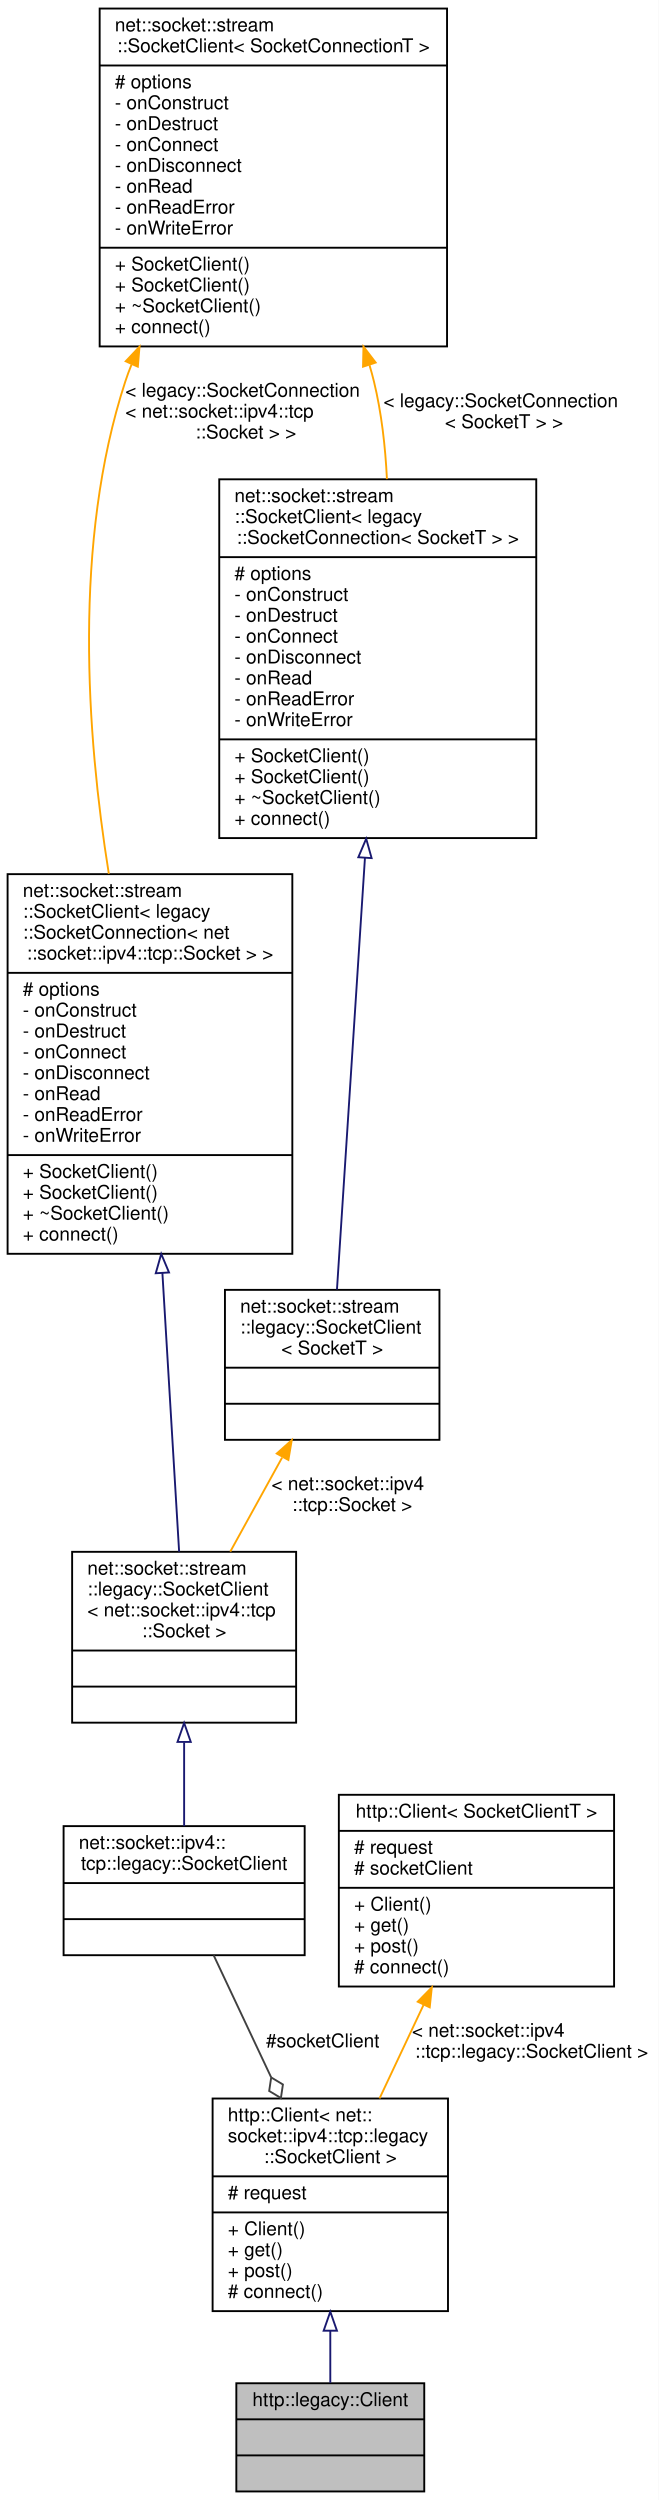
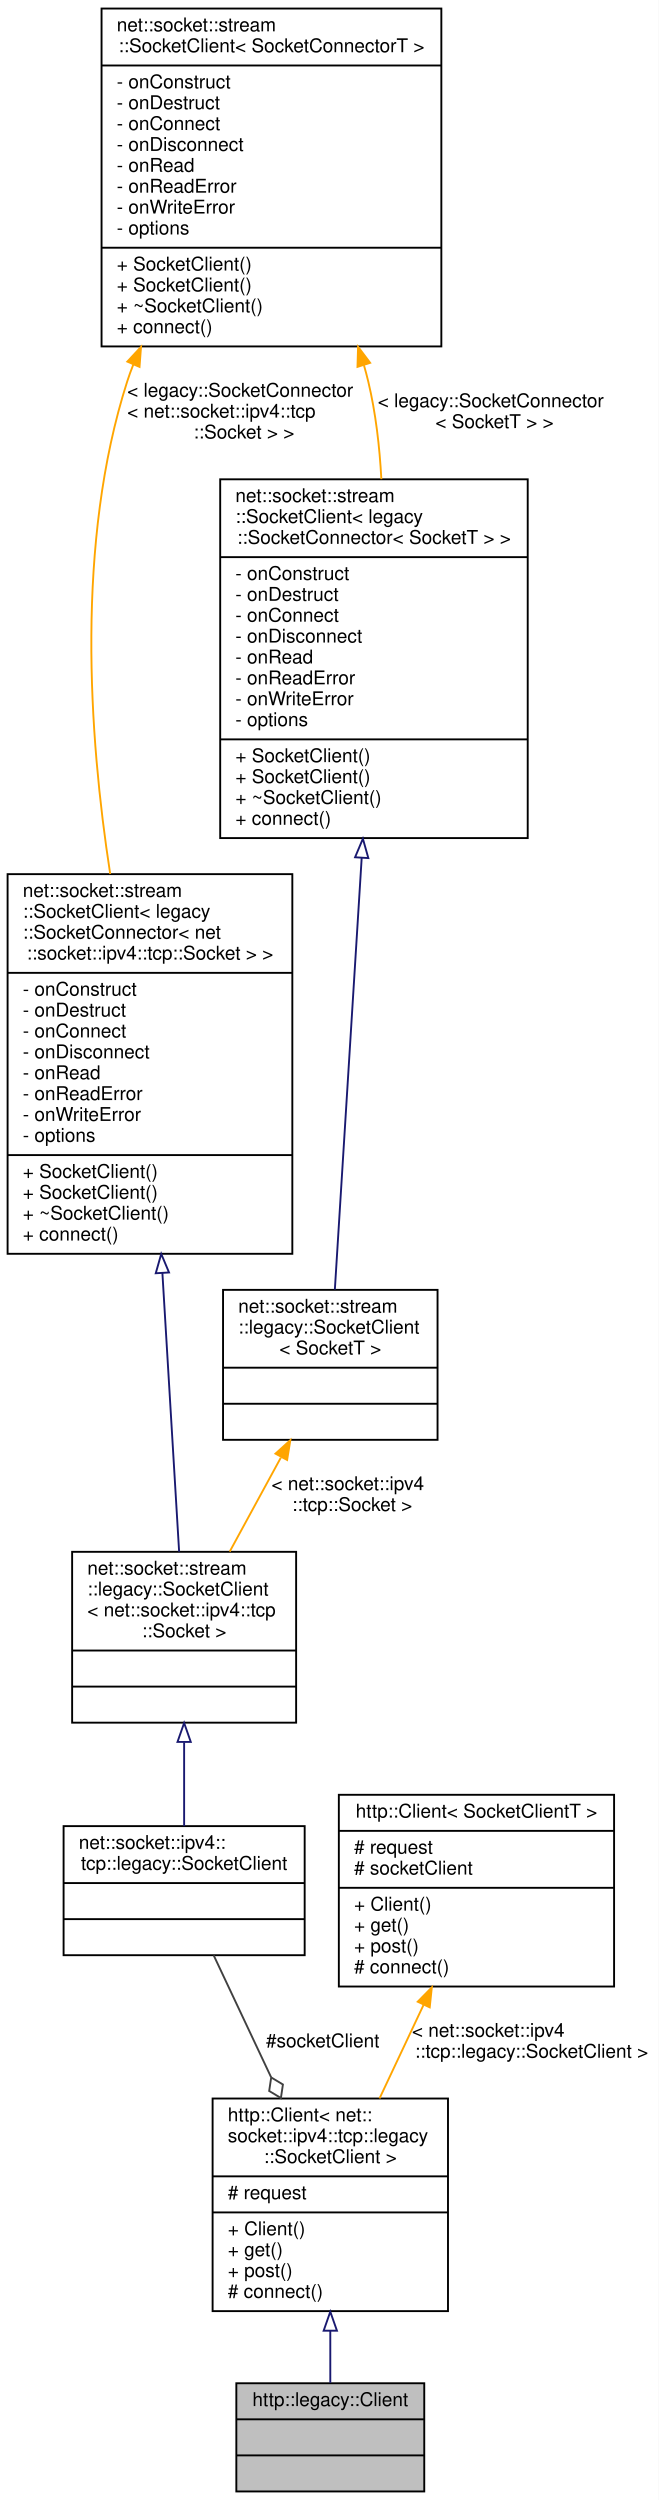
<svg xmlns="http://www.w3.org/2000/svg" xmlns:xlink="http://www.w3.org/1999/xlink" width="347pt" height="1317pt" viewBox="0.00 0.00 347.00 1317.00">
  <g id="graph0" class="graph" transform="scale(1 1) rotate(0) translate(4 1313)">
    <polygon fill="white" stroke="transparent" points="-4,4 -4,-1313 343,-1313 343,4 -4,4" />
    <g id="node1" class="node">
      <g id="a_node1">
        <a xlink:title=" ">
          <polygon fill="#bfbfbf" stroke="black" points="120.5,-0.5 120.5,-57.5 219.5,-57.5 219.5,-0.5 120.5,-0.5" />
          <text text-anchor="middle" x="170" y="-45.5" font-family="Helvetica,sans-Serif" font-size="10.00">http::legacy::Client</text>
          <polyline fill="none" stroke="black" points="120.5,-38.5 219.5,-38.5 " />
          <text text-anchor="middle" x="170" y="-26.5" font-family="Helvetica,sans-Serif" font-size="10.00"> </text>
          <polyline fill="none" stroke="black" points="120.5,-19.5 219.5,-19.5 " />
          <text text-anchor="middle" x="170" y="-7.5" font-family="Helvetica,sans-Serif" font-size="10.00"> </text>
        </a>
      </g>
    </g>
    <g id="node2" class="node">
      <g id="a_node2">
        <a xlink:href="classhttp_1_1_client.html" target="_top" xlink:title=" ">
          <polygon fill="white" stroke="black" points="108,-95.5 108,-207.5 232,-207.5 232,-95.5 108,-95.5" />
          <text text-anchor="start" x="116" y="-195.5" font-family="Helvetica,sans-Serif" font-size="10.00">http::Client&lt; net::</text>
          <text text-anchor="start" x="116" y="-184.5" font-family="Helvetica,sans-Serif" font-size="10.00">socket::ipv4::tcp::legacy</text>
          <text text-anchor="middle" x="170" y="-173.5" font-family="Helvetica,sans-Serif" font-size="10.00">::SocketClient &gt;</text>
          <polyline fill="none" stroke="black" points="108,-166.5 232,-166.5 " />
          <text text-anchor="start" x="116" y="-154.5" font-family="Helvetica,sans-Serif" font-size="10.00"># request</text>
          <polyline fill="none" stroke="black" points="108,-147.5 232,-147.5 " />
          <text text-anchor="start" x="116" y="-135.5" font-family="Helvetica,sans-Serif" font-size="10.00">+ Client()</text>
          <text text-anchor="start" x="116" y="-124.5" font-family="Helvetica,sans-Serif" font-size="10.00">+ get()</text>
          <text text-anchor="start" x="116" y="-113.5" font-family="Helvetica,sans-Serif" font-size="10.00">+ post()</text>
          <text text-anchor="start" x="116" y="-102.5" font-family="Helvetica,sans-Serif" font-size="10.00"># connect()</text>
        </a>
      </g>
    </g>
    <g id="edge1" class="edge">
      <path fill="none" stroke="midnightblue" d="M170,-85.12C170,-75.48 170,-66.01 170,-57.72" />
      <polygon fill="none" stroke="midnightblue" points="166.5,-85.19 170,-95.19 173.5,-85.19 166.5,-85.19" />
    </g>
    <g id="node3" class="node">
      <g id="a_node3">
        <a xlink:href="classnet_1_1socket_1_1ipv4_1_1tcp_1_1legacy_1_1_socket_client.html" target="_top" xlink:title=" ">
          <polygon fill="white" stroke="black" points="29.5,-283 29.5,-351 156.5,-351 156.5,-283 29.5,-283" />
          <text text-anchor="start" x="37.5" y="-339" font-family="Helvetica,sans-Serif" font-size="10.00">net::socket::ipv4::</text>
          <text text-anchor="middle" x="93" y="-328" font-family="Helvetica,sans-Serif" font-size="10.00">tcp::legacy::SocketClient</text>
          <polyline fill="none" stroke="black" points="29.5,-321 156.5,-321 " />
          <text text-anchor="middle" x="93" y="-309" font-family="Helvetica,sans-Serif" font-size="10.00"> </text>
          <polyline fill="none" stroke="black" points="29.5,-302 156.5,-302 " />
          <text text-anchor="middle" x="93" y="-290" font-family="Helvetica,sans-Serif" font-size="10.00"> </text>
        </a>
      </g>
    </g>
    <g id="edge2" class="edge">
      <path fill="none" stroke="#404040" d="M108.58,-282.91C117.27,-264.47 128.4,-240.84 138.79,-218.77" />
      <polygon fill="none" stroke="#404040" points="138.87,-218.61 137.8,-211.47 143.98,-207.75 145.04,-214.88 138.87,-218.61" />
      <text text-anchor="middle" x="166" y="-234.5" font-family="Helvetica,sans-Serif" font-size="10.00"> #socketClient</text>
    </g>
    <g id="node4" class="node">
      <g id="a_node4">
        <a xlink:href="classnet_1_1socket_1_1stream_1_1legacy_1_1_socket_client.html" target="_top" xlink:title=" ">
          <polygon fill="white" stroke="black" points="34,-405.5 34,-495.5 152,-495.5 152,-405.5 34,-405.5" />
          <text text-anchor="start" x="42" y="-483.5" font-family="Helvetica,sans-Serif" font-size="10.00">net::socket::stream</text>
          <text text-anchor="start" x="42" y="-472.5" font-family="Helvetica,sans-Serif" font-size="10.00">::legacy::SocketClient</text>
          <text text-anchor="start" x="42" y="-461.5" font-family="Helvetica,sans-Serif" font-size="10.00">&lt; net::socket::ipv4::tcp</text>
          <text text-anchor="middle" x="93" y="-450.5" font-family="Helvetica,sans-Serif" font-size="10.00">::Socket &gt;</text>
          <polyline fill="none" stroke="black" points="34,-443.5 152,-443.5 " />
          <text text-anchor="middle" x="93" y="-431.5" font-family="Helvetica,sans-Serif" font-size="10.00"> </text>
          <polyline fill="none" stroke="black" points="34,-424.5 152,-424.5 " />
          <text text-anchor="middle" x="93" y="-412.5" font-family="Helvetica,sans-Serif" font-size="10.00"> </text>
        </a>
      </g>
    </g>
    <g id="edge3" class="edge">
      <path fill="none" stroke="midnightblue" d="M93,-395.15C93,-380.17 93,-364.38 93,-351.01" />
      <polygon fill="none" stroke="midnightblue" points="89.5,-395.35 93,-405.35 96.5,-395.35 89.5,-395.35" />
    </g>
    <g id="node5" class="node">
      <g id="a_node5">
        <a xlink:href="classnet_1_1socket_1_1stream_1_1_socket_client.html" target="_top" xlink:title=" ">
          <polygon fill="white" stroke="black" points="0,-652.5 0,-852.5 150,-852.5 150,-652.5 0,-652.5" />
          <text text-anchor="start" x="8" y="-840.5" font-family="Helvetica,sans-Serif" font-size="10.00">net::socket::stream</text>
          <text text-anchor="start" x="8" y="-829.5" font-family="Helvetica,sans-Serif" font-size="10.00">::SocketClient&lt; legacy</text>
-           <text text-anchor="start" x="8" y="-818.5" font-family="Helvetica,sans-Serif" font-size="10.00">::SocketConnection&lt; net</text>
+           <text text-anchor="start" x="8" y="-818.5" font-family="Helvetica,sans-Serif" font-size="10.00">::SocketConnector&lt; net</text>
          <text text-anchor="middle" x="75" y="-807.5" font-family="Helvetica,sans-Serif" font-size="10.00">::socket::ipv4::tcp::Socket &gt; &gt;</text>
          <polyline fill="none" stroke="black" points="0,-800.5 150,-800.5 " />
-           <text text-anchor="start" x="8" y="-788.5" font-family="Helvetica,sans-Serif" font-size="10.00"># options</text>
-           <text text-anchor="start" x="8" y="-777.5" font-family="Helvetica,sans-Serif" font-size="10.00">- onConstruct</text>
-           <text text-anchor="start" x="8" y="-766.5" font-family="Helvetica,sans-Serif" font-size="10.00">- onDestruct</text>
-           <text text-anchor="start" x="8" y="-755.5" font-family="Helvetica,sans-Serif" font-size="10.00">- onConnect</text>
-           <text text-anchor="start" x="8" y="-744.5" font-family="Helvetica,sans-Serif" font-size="10.00">- onDisconnect</text>
-           <text text-anchor="start" x="8" y="-733.5" font-family="Helvetica,sans-Serif" font-size="10.00">- onRead</text>
-           <text text-anchor="start" x="8" y="-722.5" font-family="Helvetica,sans-Serif" font-size="10.00">- onReadError</text>
-           <text text-anchor="start" x="8" y="-711.5" font-family="Helvetica,sans-Serif" font-size="10.00">- onWriteError</text>
+           <text text-anchor="start" x="8" y="-788.5" font-family="Helvetica,sans-Serif" font-size="10.00">- onConstruct</text>
+           <text text-anchor="start" x="8" y="-777.5" font-family="Helvetica,sans-Serif" font-size="10.00">- onDestruct</text>
+           <text text-anchor="start" x="8" y="-766.5" font-family="Helvetica,sans-Serif" font-size="10.00">- onConnect</text>
+           <text text-anchor="start" x="8" y="-755.5" font-family="Helvetica,sans-Serif" font-size="10.00">- onDisconnect</text>
+           <text text-anchor="start" x="8" y="-744.5" font-family="Helvetica,sans-Serif" font-size="10.00">- onRead</text>
+           <text text-anchor="start" x="8" y="-733.5" font-family="Helvetica,sans-Serif" font-size="10.00">- onReadError</text>
+           <text text-anchor="start" x="8" y="-722.5" font-family="Helvetica,sans-Serif" font-size="10.00">- onWriteError</text>
+           <text text-anchor="start" x="8" y="-711.5" font-family="Helvetica,sans-Serif" font-size="10.00">- options</text>
          <polyline fill="none" stroke="black" points="0,-704.5 150,-704.5 " />
          <text text-anchor="start" x="8" y="-692.5" font-family="Helvetica,sans-Serif" font-size="10.00">+ SocketClient()</text>
          <text text-anchor="start" x="8" y="-681.5" font-family="Helvetica,sans-Serif" font-size="10.00">+ SocketClient()</text>
          <text text-anchor="start" x="8" y="-670.5" font-family="Helvetica,sans-Serif" font-size="10.00">+ ~SocketClient()</text>
          <text text-anchor="start" x="8" y="-659.5" font-family="Helvetica,sans-Serif" font-size="10.00">+ connect()</text>
        </a>
      </g>
    </g>
    <g id="edge4" class="edge">
      <path fill="none" stroke="midnightblue" d="M81.55,-642.38C84.59,-591.6 88.05,-534.06 90.36,-495.55" />
      <polygon fill="none" stroke="midnightblue" points="78.05,-642.25 80.94,-652.44 85.04,-642.66 78.05,-642.25" />
    </g>
    <g id="node6" class="node">
      <g id="a_node6">
        <a xlink:href="classnet_1_1socket_1_1stream_1_1_socket_client.html" target="_top" xlink:title=" ">
-           <polygon fill="white" stroke="black" points="48.5,-1130.5 48.5,-1308.5 231.5,-1308.5 231.5,-1130.5 48.5,-1130.5" />
-           <text text-anchor="start" x="56.5" y="-1296.5" font-family="Helvetica,sans-Serif" font-size="10.00">net::socket::stream</text>
-           <text text-anchor="middle" x="140" y="-1285.5" font-family="Helvetica,sans-Serif" font-size="10.00">::SocketClient&lt; SocketConnectionT &gt;</text>
-           <polyline fill="none" stroke="black" points="48.5,-1278.5 231.5,-1278.5 " />
-           <text text-anchor="start" x="56.5" y="-1266.5" font-family="Helvetica,sans-Serif" font-size="10.00"># options</text>
-           <text text-anchor="start" x="56.5" y="-1255.5" font-family="Helvetica,sans-Serif" font-size="10.00">- onConstruct</text>
-           <text text-anchor="start" x="56.5" y="-1244.5" font-family="Helvetica,sans-Serif" font-size="10.00">- onDestruct</text>
-           <text text-anchor="start" x="56.5" y="-1233.5" font-family="Helvetica,sans-Serif" font-size="10.00">- onConnect</text>
-           <text text-anchor="start" x="56.5" y="-1222.5" font-family="Helvetica,sans-Serif" font-size="10.00">- onDisconnect</text>
-           <text text-anchor="start" x="56.5" y="-1211.5" font-family="Helvetica,sans-Serif" font-size="10.00">- onRead</text>
-           <text text-anchor="start" x="56.5" y="-1200.5" font-family="Helvetica,sans-Serif" font-size="10.00">- onReadError</text>
-           <text text-anchor="start" x="56.5" y="-1189.5" font-family="Helvetica,sans-Serif" font-size="10.00">- onWriteError</text>
-           <polyline fill="none" stroke="black" points="48.5,-1182.5 231.5,-1182.5 " />
-           <text text-anchor="start" x="56.5" y="-1170.5" font-family="Helvetica,sans-Serif" font-size="10.00">+ SocketClient()</text>
-           <text text-anchor="start" x="56.5" y="-1159.5" font-family="Helvetica,sans-Serif" font-size="10.00">+ SocketClient()</text>
-           <text text-anchor="start" x="56.5" y="-1148.5" font-family="Helvetica,sans-Serif" font-size="10.00">+ ~SocketClient()</text>
-           <text text-anchor="start" x="56.5" y="-1137.5" font-family="Helvetica,sans-Serif" font-size="10.00">+ connect()</text>
+           <polygon fill="white" stroke="black" points="49.5,-1130.5 49.5,-1308.5 228.5,-1308.5 228.5,-1130.5 49.5,-1130.5" />
+           <text text-anchor="start" x="57.5" y="-1296.5" font-family="Helvetica,sans-Serif" font-size="10.00">net::socket::stream</text>
+           <text text-anchor="middle" x="139" y="-1285.5" font-family="Helvetica,sans-Serif" font-size="10.00">::SocketClient&lt; SocketConnectorT &gt;</text>
+           <polyline fill="none" stroke="black" points="49.5,-1278.5 228.5,-1278.5 " />
+           <text text-anchor="start" x="57.5" y="-1266.5" font-family="Helvetica,sans-Serif" font-size="10.00">- onConstruct</text>
+           <text text-anchor="start" x="57.5" y="-1255.5" font-family="Helvetica,sans-Serif" font-size="10.00">- onDestruct</text>
+           <text text-anchor="start" x="57.5" y="-1244.5" font-family="Helvetica,sans-Serif" font-size="10.00">- onConnect</text>
+           <text text-anchor="start" x="57.5" y="-1233.5" font-family="Helvetica,sans-Serif" font-size="10.00">- onDisconnect</text>
+           <text text-anchor="start" x="57.5" y="-1222.5" font-family="Helvetica,sans-Serif" font-size="10.00">- onRead</text>
+           <text text-anchor="start" x="57.5" y="-1211.5" font-family="Helvetica,sans-Serif" font-size="10.00">- onReadError</text>
+           <text text-anchor="start" x="57.5" y="-1200.5" font-family="Helvetica,sans-Serif" font-size="10.00">- onWriteError</text>
+           <text text-anchor="start" x="57.5" y="-1189.5" font-family="Helvetica,sans-Serif" font-size="10.00">- options</text>
+           <polyline fill="none" stroke="black" points="49.5,-1182.5 228.5,-1182.5 " />
+           <text text-anchor="start" x="57.5" y="-1170.5" font-family="Helvetica,sans-Serif" font-size="10.00">+ SocketClient()</text>
+           <text text-anchor="start" x="57.5" y="-1159.5" font-family="Helvetica,sans-Serif" font-size="10.00">+ SocketClient()</text>
+           <text text-anchor="start" x="57.5" y="-1148.5" font-family="Helvetica,sans-Serif" font-size="10.00">+ ~SocketClient()</text>
+           <text text-anchor="start" x="57.5" y="-1137.5" font-family="Helvetica,sans-Serif" font-size="10.00">+ connect()</text>
        </a>
      </g>
    </g>
    <g id="edge5" class="edge">
-       <path fill="none" stroke="orange" d="M65.3,-1120.97C64.09,-1118 62.98,-1115.01 62,-1112 34.41,-1027.65 41.57,-926.12 53.33,-852.68" />
-       <polygon fill="orange" stroke="orange" points="62.22,-1122.67 69.5,-1130.37 68.61,-1119.82 62.22,-1122.67" />
-       <text text-anchor="start" x="62" y="-1104" font-family="Helvetica,sans-Serif" font-size="10.00"> &lt; legacy::SocketConnection</text>
-       <text text-anchor="start" x="62" y="-1093" font-family="Helvetica,sans-Serif" font-size="10.00">&lt; net::socket::ipv4::tcp</text>
-       <text text-anchor="middle" x="125.5" y="-1082" font-family="Helvetica,sans-Serif" font-size="10.00">::Socket &gt; &gt;</text>
+       <path fill="none" stroke="orange" d="M66.21,-1120.91C65.03,-1117.96 63.96,-1114.99 63,-1112 35.94,-1027.49 42.72,-925.98 54.06,-852.58" />
+       <polygon fill="orange" stroke="orange" points="63.08,-1122.51 70.29,-1130.27 69.5,-1119.71 63.08,-1122.51" />
+       <text text-anchor="start" x="63" y="-1104" font-family="Helvetica,sans-Serif" font-size="10.00"> &lt; legacy::SocketConnector</text>
+       <text text-anchor="start" x="63" y="-1093" font-family="Helvetica,sans-Serif" font-size="10.00">&lt; net::socket::ipv4::tcp</text>
+       <text text-anchor="middle" x="124.5" y="-1082" font-family="Helvetica,sans-Serif" font-size="10.00">::Socket &gt; &gt;</text>
    </g>
    <g id="node8" class="node">
      <g id="a_node8">
        <a xlink:href="classnet_1_1socket_1_1stream_1_1_socket_client.html" target="_top" xlink:title=" ">
-           <polygon fill="white" stroke="black" points="111.5,-871.5 111.5,-1060.5 278.5,-1060.5 278.5,-871.5 111.5,-871.5" />
-           <text text-anchor="start" x="119.5" y="-1048.5" font-family="Helvetica,sans-Serif" font-size="10.00">net::socket::stream</text>
-           <text text-anchor="start" x="119.5" y="-1037.5" font-family="Helvetica,sans-Serif" font-size="10.00">::SocketClient&lt; legacy</text>
-           <text text-anchor="middle" x="195" y="-1026.5" font-family="Helvetica,sans-Serif" font-size="10.00">::SocketConnection&lt; SocketT &gt; &gt;</text>
-           <polyline fill="none" stroke="black" points="111.5,-1019.5 278.5,-1019.5 " />
-           <text text-anchor="start" x="119.5" y="-1007.5" font-family="Helvetica,sans-Serif" font-size="10.00"># options</text>
-           <text text-anchor="start" x="119.5" y="-996.5" font-family="Helvetica,sans-Serif" font-size="10.00">- onConstruct</text>
-           <text text-anchor="start" x="119.5" y="-985.5" font-family="Helvetica,sans-Serif" font-size="10.00">- onDestruct</text>
-           <text text-anchor="start" x="119.5" y="-974.5" font-family="Helvetica,sans-Serif" font-size="10.00">- onConnect</text>
-           <text text-anchor="start" x="119.5" y="-963.5" font-family="Helvetica,sans-Serif" font-size="10.00">- onDisconnect</text>
-           <text text-anchor="start" x="119.5" y="-952.5" font-family="Helvetica,sans-Serif" font-size="10.00">- onRead</text>
-           <text text-anchor="start" x="119.5" y="-941.5" font-family="Helvetica,sans-Serif" font-size="10.00">- onReadError</text>
-           <text text-anchor="start" x="119.5" y="-930.5" font-family="Helvetica,sans-Serif" font-size="10.00">- onWriteError</text>
-           <polyline fill="none" stroke="black" points="111.5,-923.5 278.5,-923.5 " />
-           <text text-anchor="start" x="119.5" y="-911.5" font-family="Helvetica,sans-Serif" font-size="10.00">+ SocketClient()</text>
-           <text text-anchor="start" x="119.5" y="-900.5" font-family="Helvetica,sans-Serif" font-size="10.00">+ SocketClient()</text>
-           <text text-anchor="start" x="119.5" y="-889.5" font-family="Helvetica,sans-Serif" font-size="10.00">+ ~SocketClient()</text>
-           <text text-anchor="start" x="119.5" y="-878.5" font-family="Helvetica,sans-Serif" font-size="10.00">+ connect()</text>
+           <polygon fill="white" stroke="black" points="112,-871.5 112,-1060.5 274,-1060.5 274,-871.5 112,-871.5" />
+           <text text-anchor="start" x="120" y="-1048.5" font-family="Helvetica,sans-Serif" font-size="10.00">net::socket::stream</text>
+           <text text-anchor="start" x="120" y="-1037.5" font-family="Helvetica,sans-Serif" font-size="10.00">::SocketClient&lt; legacy</text>
+           <text text-anchor="middle" x="193" y="-1026.5" font-family="Helvetica,sans-Serif" font-size="10.00">::SocketConnector&lt; SocketT &gt; &gt;</text>
+           <polyline fill="none" stroke="black" points="112,-1019.5 274,-1019.5 " />
+           <text text-anchor="start" x="120" y="-1007.5" font-family="Helvetica,sans-Serif" font-size="10.00">- onConstruct</text>
+           <text text-anchor="start" x="120" y="-996.5" font-family="Helvetica,sans-Serif" font-size="10.00">- onDestruct</text>
+           <text text-anchor="start" x="120" y="-985.5" font-family="Helvetica,sans-Serif" font-size="10.00">- onConnect</text>
+           <text text-anchor="start" x="120" y="-974.5" font-family="Helvetica,sans-Serif" font-size="10.00">- onDisconnect</text>
+           <text text-anchor="start" x="120" y="-963.5" font-family="Helvetica,sans-Serif" font-size="10.00">- onRead</text>
+           <text text-anchor="start" x="120" y="-952.5" font-family="Helvetica,sans-Serif" font-size="10.00">- onReadError</text>
+           <text text-anchor="start" x="120" y="-941.5" font-family="Helvetica,sans-Serif" font-size="10.00">- onWriteError</text>
+           <text text-anchor="start" x="120" y="-930.5" font-family="Helvetica,sans-Serif" font-size="10.00">- options</text>
+           <polyline fill="none" stroke="black" points="112,-923.5 274,-923.5 " />
+           <text text-anchor="start" x="120" y="-911.5" font-family="Helvetica,sans-Serif" font-size="10.00">+ SocketClient()</text>
+           <text text-anchor="start" x="120" y="-900.5" font-family="Helvetica,sans-Serif" font-size="10.00">+ SocketClient()</text>
+           <text text-anchor="start" x="120" y="-889.5" font-family="Helvetica,sans-Serif" font-size="10.00">+ ~SocketClient()</text>
+           <text text-anchor="start" x="120" y="-878.5" font-family="Helvetica,sans-Serif" font-size="10.00">+ connect()</text>
        </a>
      </g>
    </g>
    <g id="edge8" class="edge">
-       <path fill="none" stroke="orange" d="M190.66,-1120.63C191.52,-1117.75 192.3,-1114.87 193,-1112 196.97,-1095.61 199,-1077.86 199.84,-1060.6" />
-       <polygon fill="orange" stroke="orange" points="187.24,-1119.83 187.47,-1130.42 193.9,-1122 187.24,-1119.83" />
-       <text text-anchor="start" x="198" y="-1098.5" font-family="Helvetica,sans-Serif" font-size="10.00"> &lt; legacy::SocketConnection</text>
-       <text text-anchor="middle" x="261.5" y="-1087.5" font-family="Helvetica,sans-Serif" font-size="10.00">&lt; SocketT &gt; &gt;</text>
+       <path fill="none" stroke="orange" d="M187.73,-1120.58C188.56,-1117.72 189.32,-1114.85 190,-1112 193.91,-1095.59 195.97,-1077.84 196.9,-1060.57" />
+       <polygon fill="orange" stroke="orange" points="184.32,-1119.74 184.63,-1130.33 190.99,-1121.86 184.32,-1119.74" />
+       <text text-anchor="start" x="195" y="-1098.5" font-family="Helvetica,sans-Serif" font-size="10.00"> &lt; legacy::SocketConnector</text>
+       <text text-anchor="middle" x="256.5" y="-1087.5" font-family="Helvetica,sans-Serif" font-size="10.00">&lt; SocketT &gt; &gt;</text>
    </g>
    <g id="node7" class="node">
      <g id="a_node7">
        <a xlink:href="classnet_1_1socket_1_1stream_1_1legacy_1_1_socket_client.html" target="_top" xlink:title=" ">
-           <polygon fill="white" stroke="black" points="114.5,-554.5 114.5,-633.5 227.5,-633.5 227.5,-554.5 114.5,-554.5" />
-           <text text-anchor="start" x="122.5" y="-621.5" font-family="Helvetica,sans-Serif" font-size="10.00">net::socket::stream</text>
-           <text text-anchor="start" x="122.5" y="-610.5" font-family="Helvetica,sans-Serif" font-size="10.00">::legacy::SocketClient</text>
-           <text text-anchor="middle" x="171" y="-599.5" font-family="Helvetica,sans-Serif" font-size="10.00">&lt; SocketT &gt;</text>
-           <polyline fill="none" stroke="black" points="114.5,-592.5 227.5,-592.5 " />
-           <text text-anchor="middle" x="171" y="-580.5" font-family="Helvetica,sans-Serif" font-size="10.00"> </text>
-           <polyline fill="none" stroke="black" points="114.5,-573.5 227.5,-573.5 " />
-           <text text-anchor="middle" x="171" y="-561.5" font-family="Helvetica,sans-Serif" font-size="10.00"> </text>
+           <polygon fill="white" stroke="black" points="113.5,-554.5 113.5,-633.5 226.5,-633.5 226.5,-554.5 113.5,-554.5" />
+           <text text-anchor="start" x="121.5" y="-621.5" font-family="Helvetica,sans-Serif" font-size="10.00">net::socket::stream</text>
+           <text text-anchor="start" x="121.5" y="-610.5" font-family="Helvetica,sans-Serif" font-size="10.00">::legacy::SocketClient</text>
+           <text text-anchor="middle" x="170" y="-599.5" font-family="Helvetica,sans-Serif" font-size="10.00">&lt; SocketT &gt;</text>
+           <polyline fill="none" stroke="black" points="113.5,-592.5 226.5,-592.5 " />
+           <text text-anchor="middle" x="170" y="-580.5" font-family="Helvetica,sans-Serif" font-size="10.00"> </text>
+           <polyline fill="none" stroke="black" points="113.5,-573.5 226.5,-573.5 " />
+           <text text-anchor="middle" x="170" y="-561.5" font-family="Helvetica,sans-Serif" font-size="10.00"> </text>
        </a>
      </g>
    </g>
    <g id="edge6" class="edge">
-       <path fill="none" stroke="orange" d="M144.61,-545.13C135.78,-529.11 125.98,-511.34 117.32,-495.62" />
-       <polygon fill="orange" stroke="orange" points="141.79,-547.27 149.69,-554.33 147.92,-543.89 141.79,-547.27" />
+       <path fill="none" stroke="orange" d="M143.95,-545.13C135.23,-529.11 125.56,-511.34 117.01,-495.62" />
+       <polygon fill="orange" stroke="orange" points="141.11,-547.22 148.96,-554.33 147.25,-543.88 141.11,-547.22" />
      <text text-anchor="start" x="139" y="-528" font-family="Helvetica,sans-Serif" font-size="10.00"> &lt; net::socket::ipv4</text>
      <text text-anchor="middle" x="181.5" y="-517" font-family="Helvetica,sans-Serif" font-size="10.00">::tcp::Socket &gt;</text>
    </g>
    <g id="edge7" class="edge">
-       <path fill="none" stroke="midnightblue" d="M188.26,-861.1C183.35,-785.38 176.97,-687.05 173.51,-633.65" />
-       <polygon fill="none" stroke="midnightblue" points="184.77,-861.4 188.91,-871.16 191.76,-860.95 184.77,-861.4" />
+       <path fill="none" stroke="midnightblue" d="M186.54,-861.1C181.83,-785.38 175.72,-687.05 172.4,-633.65" />
+       <polygon fill="none" stroke="midnightblue" points="183.05,-861.39 187.17,-871.16 190.04,-860.96 183.05,-861.39" />
    </g>
    <g id="node9" class="node">
      <g id="a_node9">
        <a xlink:href="classhttp_1_1_client.html" target="_top" xlink:title=" ">
          <polygon fill="white" stroke="black" points="174.5,-266.5 174.5,-367.5 319.5,-367.5 319.5,-266.5 174.5,-266.5" />
          <text text-anchor="middle" x="247" y="-355.5" font-family="Helvetica,sans-Serif" font-size="10.00">http::Client&lt; SocketClientT &gt;</text>
          <polyline fill="none" stroke="black" points="174.5,-348.5 319.5,-348.5 " />
          <text text-anchor="start" x="182.5" y="-336.5" font-family="Helvetica,sans-Serif" font-size="10.00"># request</text>
          <text text-anchor="start" x="182.5" y="-325.5" font-family="Helvetica,sans-Serif" font-size="10.00"># socketClient</text>
          <polyline fill="none" stroke="black" points="174.5,-318.5 319.5,-318.5 " />
          <text text-anchor="start" x="182.5" y="-306.5" font-family="Helvetica,sans-Serif" font-size="10.00">+ Client()</text>
          <text text-anchor="start" x="182.5" y="-295.5" font-family="Helvetica,sans-Serif" font-size="10.00">+ get()</text>
          <text text-anchor="start" x="182.5" y="-284.5" font-family="Helvetica,sans-Serif" font-size="10.00">+ post()</text>
          <text text-anchor="start" x="182.5" y="-273.5" font-family="Helvetica,sans-Serif" font-size="10.00"># connect()</text>
        </a>
      </g>
    </g>
    <g id="edge9" class="edge">
      <path fill="none" stroke="orange" d="M219.1,-256.76C211.54,-240.7 203.38,-223.37 195.93,-207.55" />
      <polygon fill="orange" stroke="orange" points="216.05,-258.5 223.48,-266.06 222.38,-255.52 216.05,-258.5" />
      <text text-anchor="start" x="213" y="-240" font-family="Helvetica,sans-Serif" font-size="10.00"> &lt; net::socket::ipv4</text>
      <text text-anchor="middle" x="276" y="-229" font-family="Helvetica,sans-Serif" font-size="10.00">::tcp::legacy::SocketClient &gt;</text>
    </g>
  </g>
</svg>
